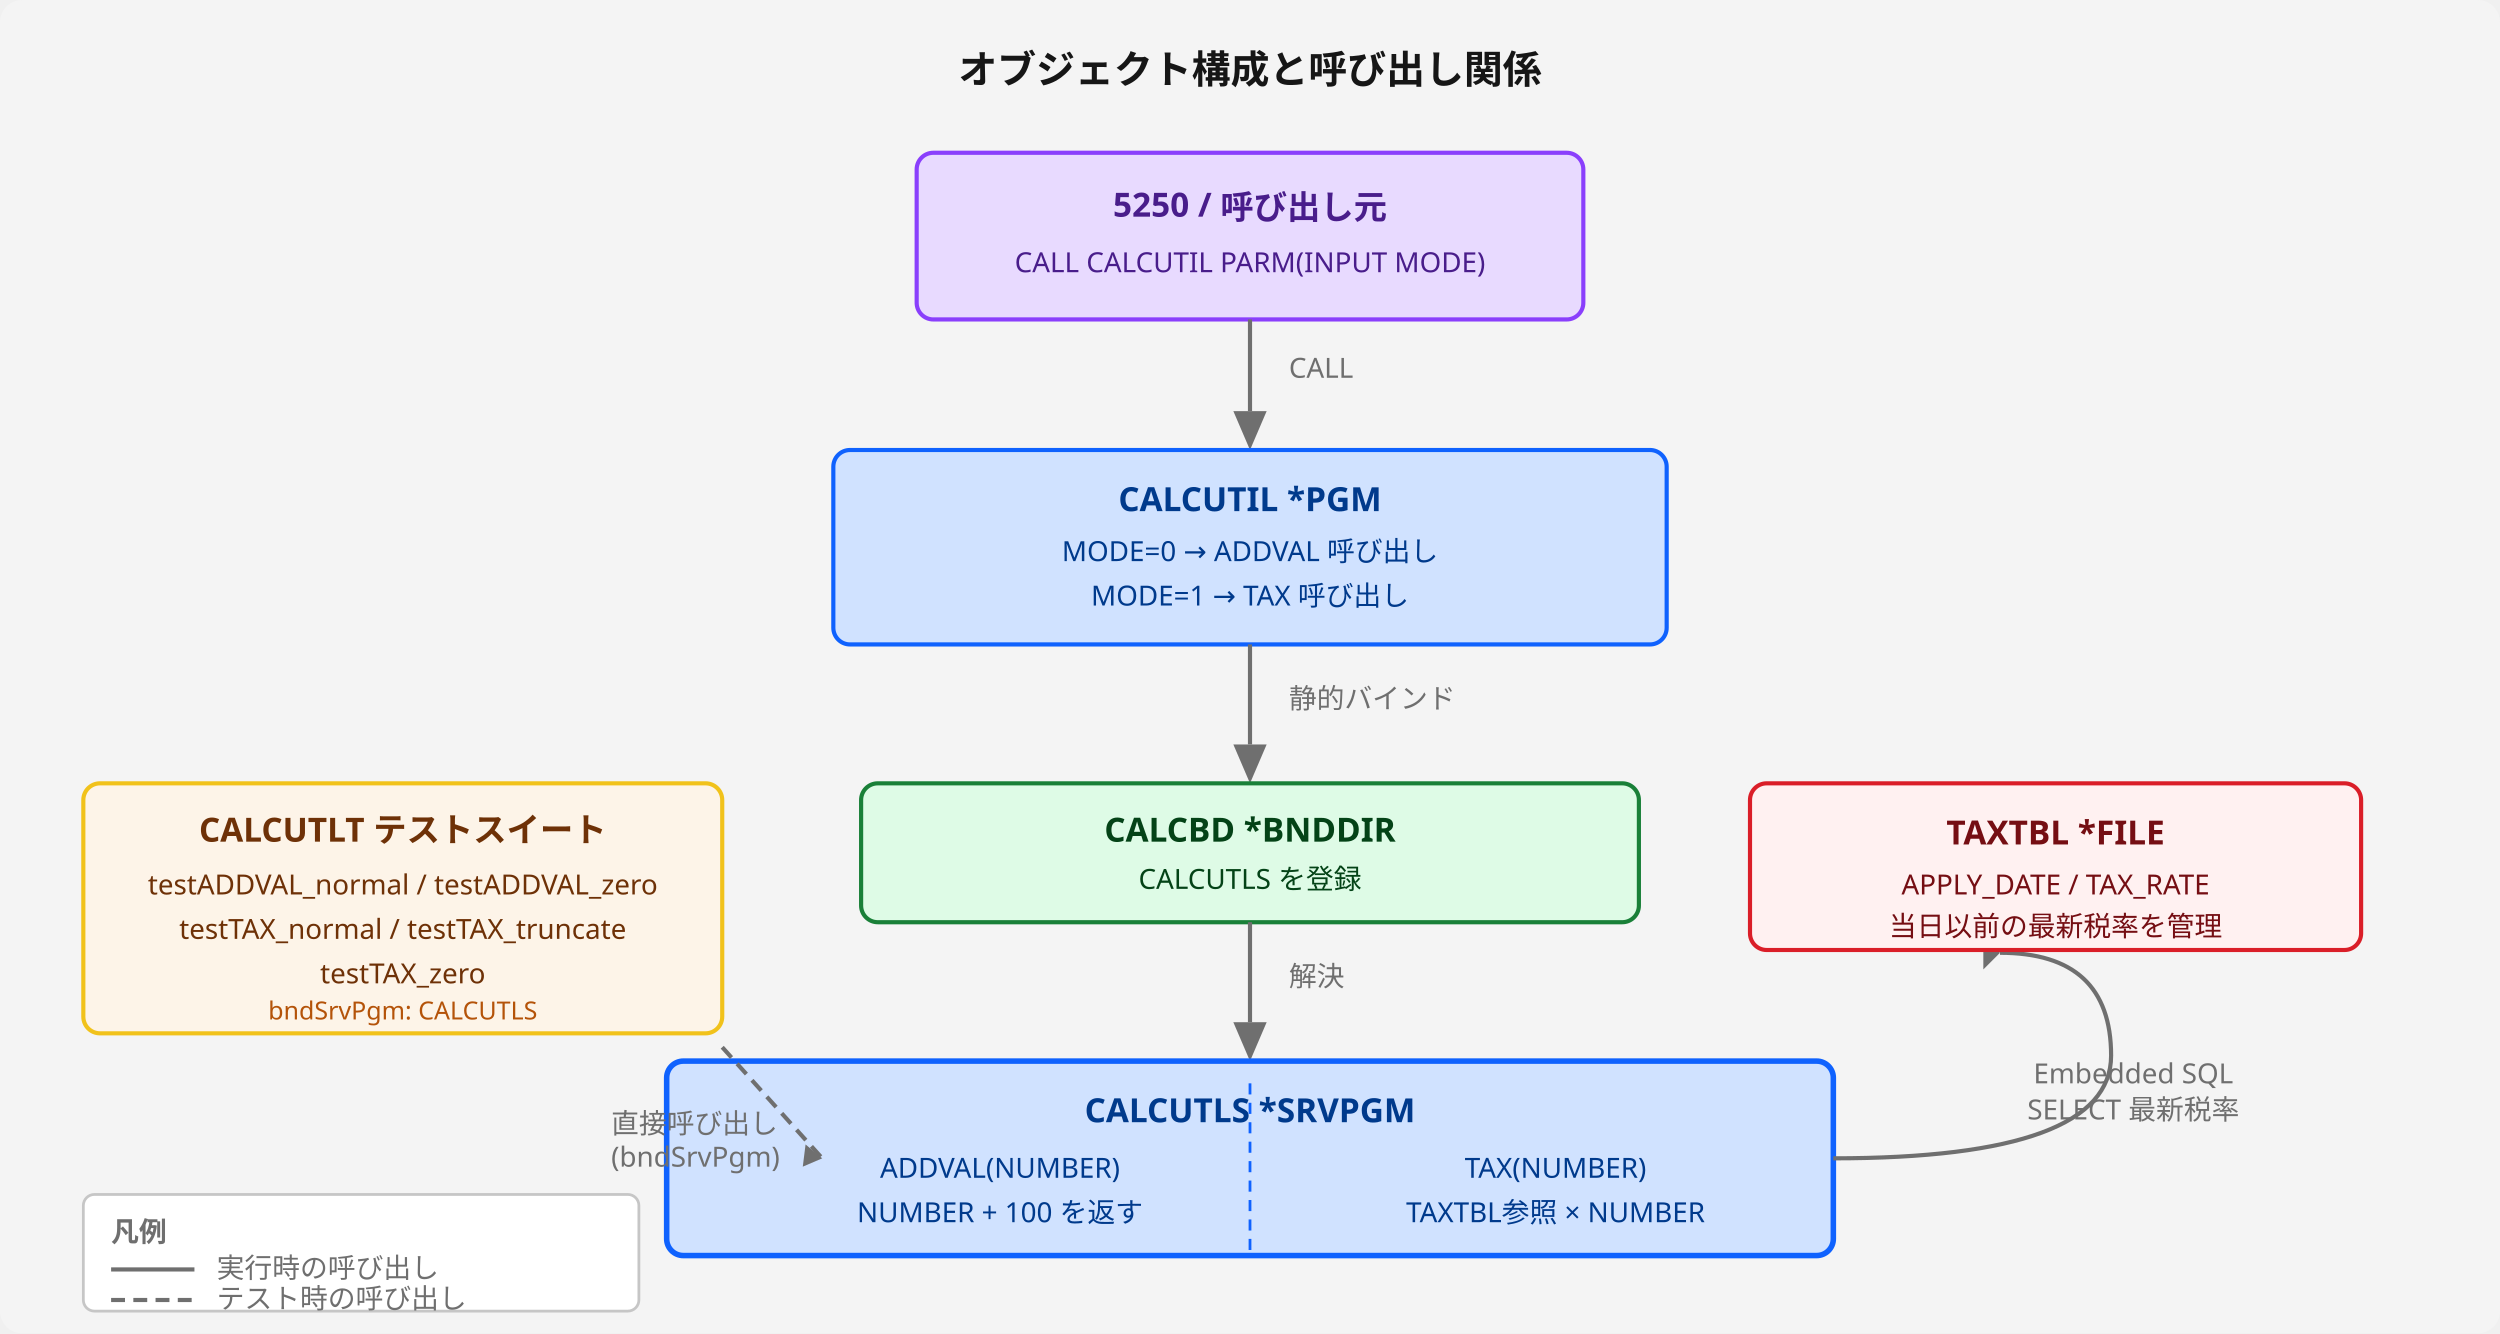
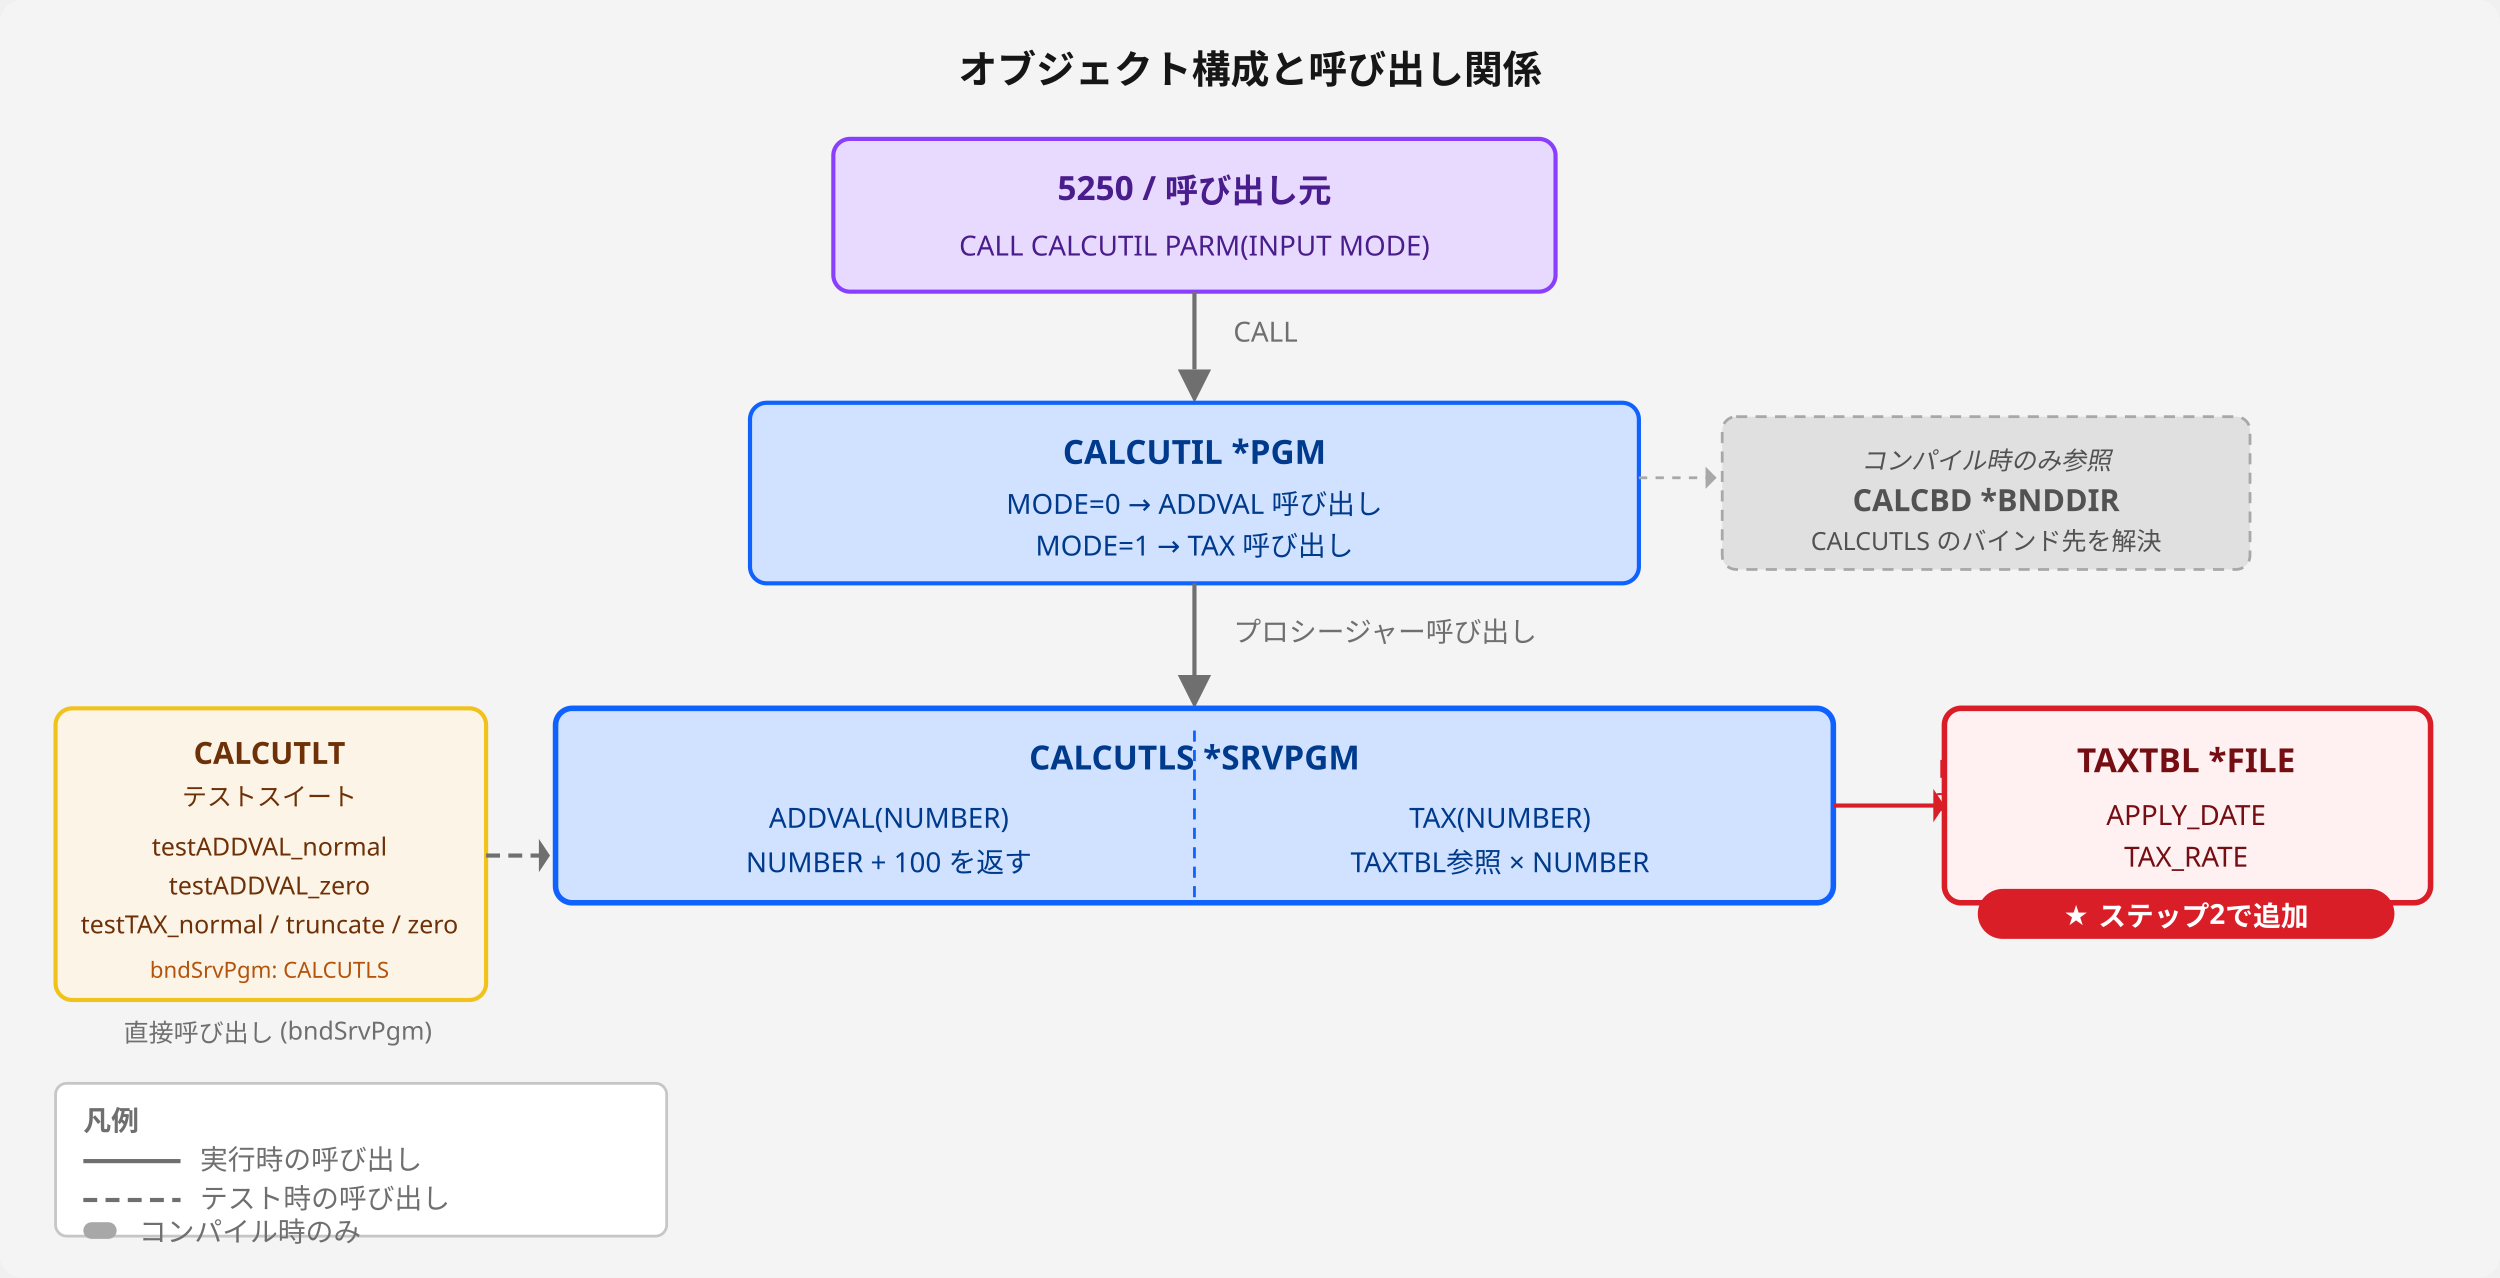
- <svg xmlns="http://www.w3.org/2000/svg" viewBox="0 0 900 480" width="900" height="480" font-family="'IBM Plex Sans JP', 'Noto Sans JP', sans-serif">
-   <rect width="900" height="480" fill="#f4f4f4" rx="8" />
+ <svg xmlns="http://www.w3.org/2000/svg" viewBox="0 0 900 460" width="900" height="460" font-family="'IBM Plex Sans JP', 'Noto Sans JP', sans-serif">
+   <rect width="900" height="460" fill="#f4f4f4" rx="8" />
  <text x="450" y="30" text-anchor="middle" fill="#161616" font-size="14" font-weight="bold">オブジェクト構成と呼び出し関係</text>
-   <rect x="330" y="55" width="240" height="60" rx="6" fill="#e8daff" stroke="#8a3ffc" stroke-width="1.5" />
-   <text x="450" y="78" text-anchor="middle" fill="#491d8b" font-size="12" font-weight="bold">5250 / 呼び出し元</text>
-   <text x="450" y="98" text-anchor="middle" fill="#491d8b" font-size="10">CALL CALCUTIL PARM(INPUT MODE)</text>
-   <line x1="450" y1="115" x2="450" y2="148" stroke="#6f6f6f" stroke-width="1.5" stroke-dasharray="none" />
-   <polygon points="444,148 450,162 456,148" fill="#6f6f6f" />
-   <text x="464" y="136" fill="#6f6f6f" font-size="10">CALL</text>
-   <rect x="300" y="162" width="300" height="70" rx="6" fill="#d0e2ff" stroke="#0f62fe" stroke-width="1.5" />
-   <text x="450" y="184" text-anchor="middle" fill="#003a8c" font-size="12" font-weight="bold">CALCUTIL  *PGM</text>
-   <text x="450" y="202" text-anchor="middle" fill="#003a8c" font-size="10">MODE=0 → ADDVAL 呼び出し</text>
-   <text x="450" y="218" text-anchor="middle" fill="#003a8c" font-size="10">MODE=1 → TAX 呼び出し</text>
-   <line x1="450" y1="232" x2="450" y2="268" stroke="#6f6f6f" stroke-width="1.5" />
-   <polygon points="444,268 450,282 456,268" fill="#6f6f6f" />
-   <text x="464" y="255" fill="#6f6f6f" font-size="10">静的バインド</text>
-   <rect x="310" y="282" width="280" height="50" rx="6" fill="#defbe6" stroke="#198038" stroke-width="1.5" />
-   <text x="450" y="303" text-anchor="middle" fill="#044317" font-size="12" font-weight="bold">CALCBD  *BNDDIR</text>
-   <text x="450" y="320" text-anchor="middle" fill="#044317" font-size="10">CALCUTLS を登録</text>
-   <line x1="450" y1="332" x2="450" y2="368" stroke="#6f6f6f" stroke-width="1.5" />
-   <polygon points="444,368 450,382 456,368" fill="#6f6f6f" />
-   <text x="464" y="355" fill="#6f6f6f" font-size="10">解決</text>
-   <rect x="240" y="382" width="420" height="70" rx="6" fill="#d0e2ff" stroke="#0f62fe" stroke-width="2" />
-   <text x="450" y="404" text-anchor="middle" fill="#003a8c" font-size="12" font-weight="bold">CALCUTLS  *SRVPGM</text>
-   <text x="360" y="424" text-anchor="middle" fill="#003a8c" font-size="10">ADDVAL(NUMBER)</text>
-   <text x="360" y="440" text-anchor="middle" fill="#003a8c" font-size="10">NUMBER + 100 を返す</text>
-   <text x="560" y="424" text-anchor="middle" fill="#003a8c" font-size="10">TAX(NUMBER)</text>
-   <text x="560" y="440" text-anchor="middle" fill="#003a8c" font-size="10">TAXTBL参照 × NUMBER</text>
-   <line x1="450" y1="390" x2="450" y2="452" stroke="#0f62fe" stroke-width="1" stroke-dasharray="4,3" />
-   <path d="M 660 417 Q 760 417 760 380 Q 760 343 720 343" stroke="#6f6f6f" stroke-width="1.5" fill="none" />
-   <polygon points="714,337 720,343 714,349" fill="#6f6f6f" />
-   <text x="768" y="390" fill="#6f6f6f" font-size="10" text-anchor="middle">Embedded SQL</text>
-   <text x="768" y="403" fill="#6f6f6f" font-size="10" text-anchor="middle">SELECT 最新税率</text>
-   <rect x="630" y="282" width="220" height="60" rx="6" fill="#fff1f1" stroke="#da1e28" stroke-width="1.5" />
-   <text x="740" y="304" text-anchor="middle" fill="#750e13" font-size="12" font-weight="bold">TAXTBL  *FILE</text>
-   <text x="740" y="322" text-anchor="middle" fill="#750e13" font-size="10">APPLY_DATE  /  TAX_RATE</text>
-   <text x="740" y="337" text-anchor="middle" fill="#750e13" font-size="10">当日以前の最新税率を管理</text>
-   <rect x="30" y="282" width="230" height="90" rx="6" fill="#fdf4e8" stroke="#f1c21b" stroke-width="1.5" />
-   <text x="145" y="303" text-anchor="middle" fill="#6e3107" font-size="12" font-weight="bold">CALCUTLT  テストスイート</text>
-   <text x="145" y="322" text-anchor="middle" fill="#6e3107" font-size="10">testADDVAL_normal / testADDVAL_zero</text>
-   <text x="145" y="338" text-anchor="middle" fill="#6e3107" font-size="10">testTAX_normal / testTAX_truncate</text>
-   <text x="145" y="354" text-anchor="middle" fill="#6e3107" font-size="10">testTAX_zero</text>
-   <text x="145" y="367" text-anchor="middle" fill="#b45309" font-size="9">bndSrvPgm: CALCUTLS</text>
-   <line x1="260" y1="377" x2="296" y2="417" stroke="#6f6f6f" stroke-width="1.5" stroke-dasharray="5,3" />
-   <polygon points="290,412 296,417 289,420" fill="#6f6f6f" />
-   <text x="220" y="408" fill="#6f6f6f" font-size="10">直接呼び出し</text>
-   <text x="220" y="420" fill="#6f6f6f" font-size="10">(bndSrvPgm)</text>
-   <rect x="30" y="430" width="200" height="42" rx="4" fill="white" stroke="#c6c6c6" stroke-width="1" />
-   <text x="40" y="447" fill="#6f6f6f" font-size="10" font-weight="bold">凡例</text>
-   <line x1="40" y1="457" x2="70" y2="457" stroke="#6f6f6f" stroke-width="1.5" />
-   <text x="78" y="460" fill="#6f6f6f" font-size="10">実行時の呼び出し</text>
-   <line x1="40" y1="468" x2="70" y2="468" stroke="#6f6f6f" stroke-width="1.5" stroke-dasharray="5,3" />
-   <text x="78" y="471" fill="#6f6f6f" font-size="10">テスト時の呼び出し</text>
+   <rect x="300" y="50" width="260" height="55" rx="6" fill="#e8daff" stroke="#8a3ffc" stroke-width="1.5" />
+   <text x="430" y="72" text-anchor="middle" fill="#491d8b" font-size="12" font-weight="bold">5250 / 呼び出し元</text>
+   <text x="430" y="92" text-anchor="middle" fill="#491d8b" font-size="10">CALL CALCUTIL PARM(INPUT MODE)</text>
+   <line x1="430" y1="105" x2="430" y2="133" stroke="#6f6f6f" stroke-width="1.5" />
+   <polygon points="424,133 430,145 436,133" fill="#6f6f6f" />
+   <text x="444" y="123" fill="#6f6f6f" font-size="10">CALL</text>
+   <rect x="270" y="145" width="320" height="65" rx="6" fill="#d0e2ff" stroke="#0f62fe" stroke-width="1.5" />
+   <text x="430" y="167" text-anchor="middle" fill="#003a8c" font-size="12" font-weight="bold">CALCUTIL  *PGM</text>
+   <text x="430" y="185" text-anchor="middle" fill="#003a8c" font-size="10">MODE=0 → ADDVAL 呼び出し</text>
+   <text x="430" y="200" text-anchor="middle" fill="#003a8c" font-size="10">MODE=1 → TAX 呼び出し</text>
+   <rect x="620" y="150" width="190" height="55" rx="5" fill="#e0e0e0" stroke="#a8a8a8" stroke-width="1" stroke-dasharray="4,3" />
+   <text x="715" y="169" text-anchor="middle" fill="#525252" font-size="9" font-style="italic">コンパイル時のみ参照</text>
+   <text x="715" y="184" text-anchor="middle" fill="#525252" font-size="11" font-weight="bold">CALCBD  *BNDDIR</text>
+   <text x="715" y="198" text-anchor="middle" fill="#525252" font-size="9">CALCUTLS のバインド先を解決</text>
+   <line x1="590" y1="172" x2="618" y2="172" stroke="#a8a8a8" stroke-width="1" stroke-dasharray="3,3" />
+   <polygon points="614,168 618,172 614,176" fill="#a8a8a8" />
+   <line x1="430" y1="210" x2="430" y2="243" stroke="#6f6f6f" stroke-width="1.5" />
+   <polygon points="424,243 430,255 436,243" fill="#6f6f6f" />
+   <text x="444" y="231" fill="#6f6f6f" font-size="10">プロシージャー呼び出し</text>
+   <rect x="200" y="255" width="460" height="70" rx="6" fill="#d0e2ff" stroke="#0f62fe" stroke-width="2" />
+   <text x="430" y="277" text-anchor="middle" fill="#003a8c" font-size="12" font-weight="bold">CALCUTLS  *SRVPGM</text>
+   <text x="320" y="298" text-anchor="middle" fill="#003a8c" font-size="10">ADDVAL(NUMBER)</text>
+   <text x="320" y="314" text-anchor="middle" fill="#003a8c" font-size="10">NUMBER + 100 を返す</text>
+   <text x="540" y="298" text-anchor="middle" fill="#003a8c" font-size="10">TAX(NUMBER)</text>
+   <text x="540" y="314" text-anchor="middle" fill="#003a8c" font-size="10">TAXTBL参照 × NUMBER</text>
+   <line x1="430" y1="263" x2="430" y2="325" stroke="#0f62fe" stroke-width="1" stroke-dasharray="4,3" />
+   <line x1="660" y1="290" x2="700" y2="290" stroke="#da1e28" stroke-width="1.5" />
+   <polygon points="696,284 700,290 696,296" fill="#da1e28" />
+   <text x="730" y="280" fill="#da1e28" font-size="9" text-anchor="middle">Embedded SQL</text>
+   <text x="730" y="292" fill="#da1e28" font-size="9" text-anchor="middle">SELECT 最新税率</text>
+   <rect x="700" y="255" width="175" height="70" rx="6" fill="#fff1f1" stroke="#da1e28" stroke-width="2" />
+   <text x="787" y="278" text-anchor="middle" fill="#750e13" font-size="12" font-weight="bold">TAXTBL  *FILE</text>
+   <text x="787" y="297" text-anchor="middle" fill="#750e13" font-size="10">APPLY_DATE</text>
+   <text x="787" y="312" text-anchor="middle" fill="#750e13" font-size="10">TAX_RATE</text>
+   <rect x="712" y="320" width="150" height="18" rx="9" fill="#da1e28" />
+   <text x="787" y="333" text-anchor="middle" fill="white" font-size="10" font-weight="bold">★ ステップ2で追加</text>
+   <rect x="20" y="255" width="155" height="105" rx="6" fill="#fdf4e8" stroke="#f1c21b" stroke-width="1.5" />
+   <text x="97" y="275" text-anchor="middle" fill="#6e3107" font-size="11" font-weight="bold">CALCUTLT</text>
+   <text x="97" y="290" text-anchor="middle" fill="#6e3107" font-size="9">テストスイート</text>
+   <text x="97" y="308" text-anchor="middle" fill="#6e3107" font-size="9">testADDVAL_normal</text>
+   <text x="97" y="322" text-anchor="middle" fill="#6e3107" font-size="9">testADDVAL_zero</text>
+   <text x="97" y="336" text-anchor="middle" fill="#6e3107" font-size="9">testTAX_normal / truncate / zero</text>
+   <text x="97" y="352" text-anchor="middle" fill="#b45309" font-size="8">bndSrvPgm: CALCUTLS</text>
+   <line x1="175" y1="308" x2="198" y2="308" stroke="#6f6f6f" stroke-width="1.5" stroke-dasharray="5,3" />
+   <polygon points="194,302 198,308 194,314" fill="#6f6f6f" />
+   <text x="100" y="375" fill="#6f6f6f" font-size="9" text-anchor="middle">直接呼び出し (bndSrvPgm)</text>
+   <rect x="20" y="390" width="220" height="55" rx="4" fill="white" stroke="#c6c6c6" stroke-width="1" />
+   <text x="30" y="407" fill="#6f6f6f" font-size="10" font-weight="bold">凡例</text>
+   <line x1="30" y1="418" x2="65" y2="418" stroke="#6f6f6f" stroke-width="1.5" />
+   <text x="72" y="421" fill="#6f6f6f" font-size="10">実行時の呼び出し</text>
+   <line x1="30" y1="432" x2="65" y2="432" stroke="#6f6f6f" stroke-width="1.5" stroke-dasharray="5,3" />
+   <text x="72" y="435" fill="#6f6f6f" font-size="10">テスト時の呼び出し</text>
+   <rect x="30" y="440" width="12" height="6" rx="3" fill="#a8a8a8" />
+   <text x="50" y="447" fill="#6f6f6f" font-size="10">コンパイル時のみ</text>
</svg>
